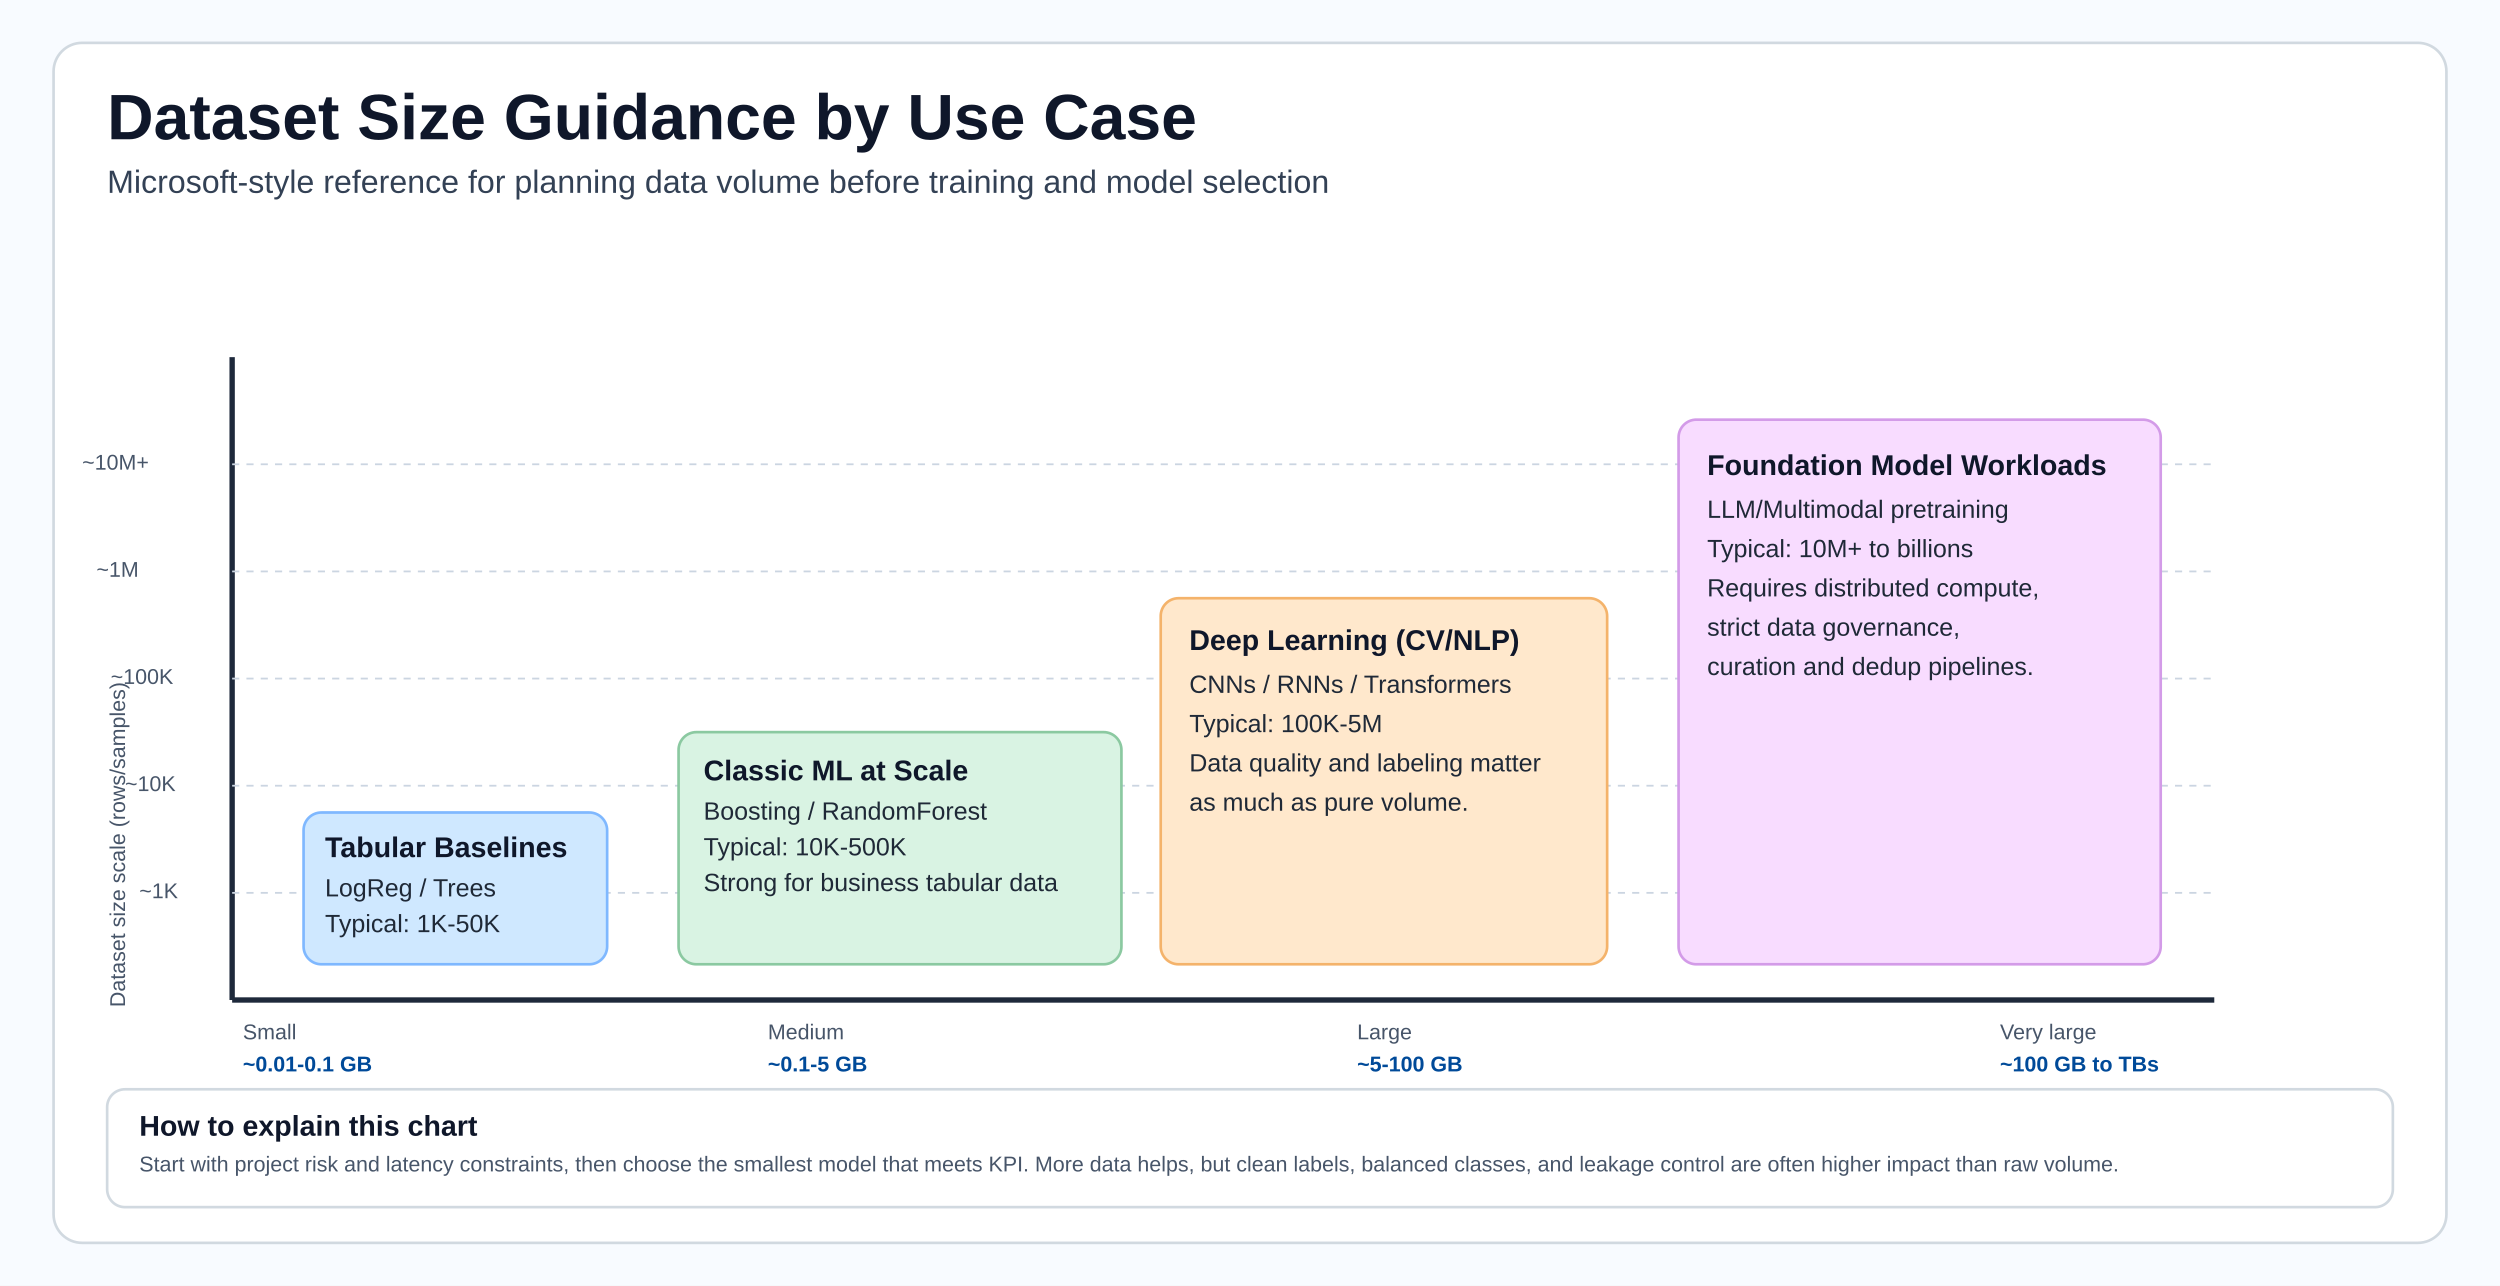
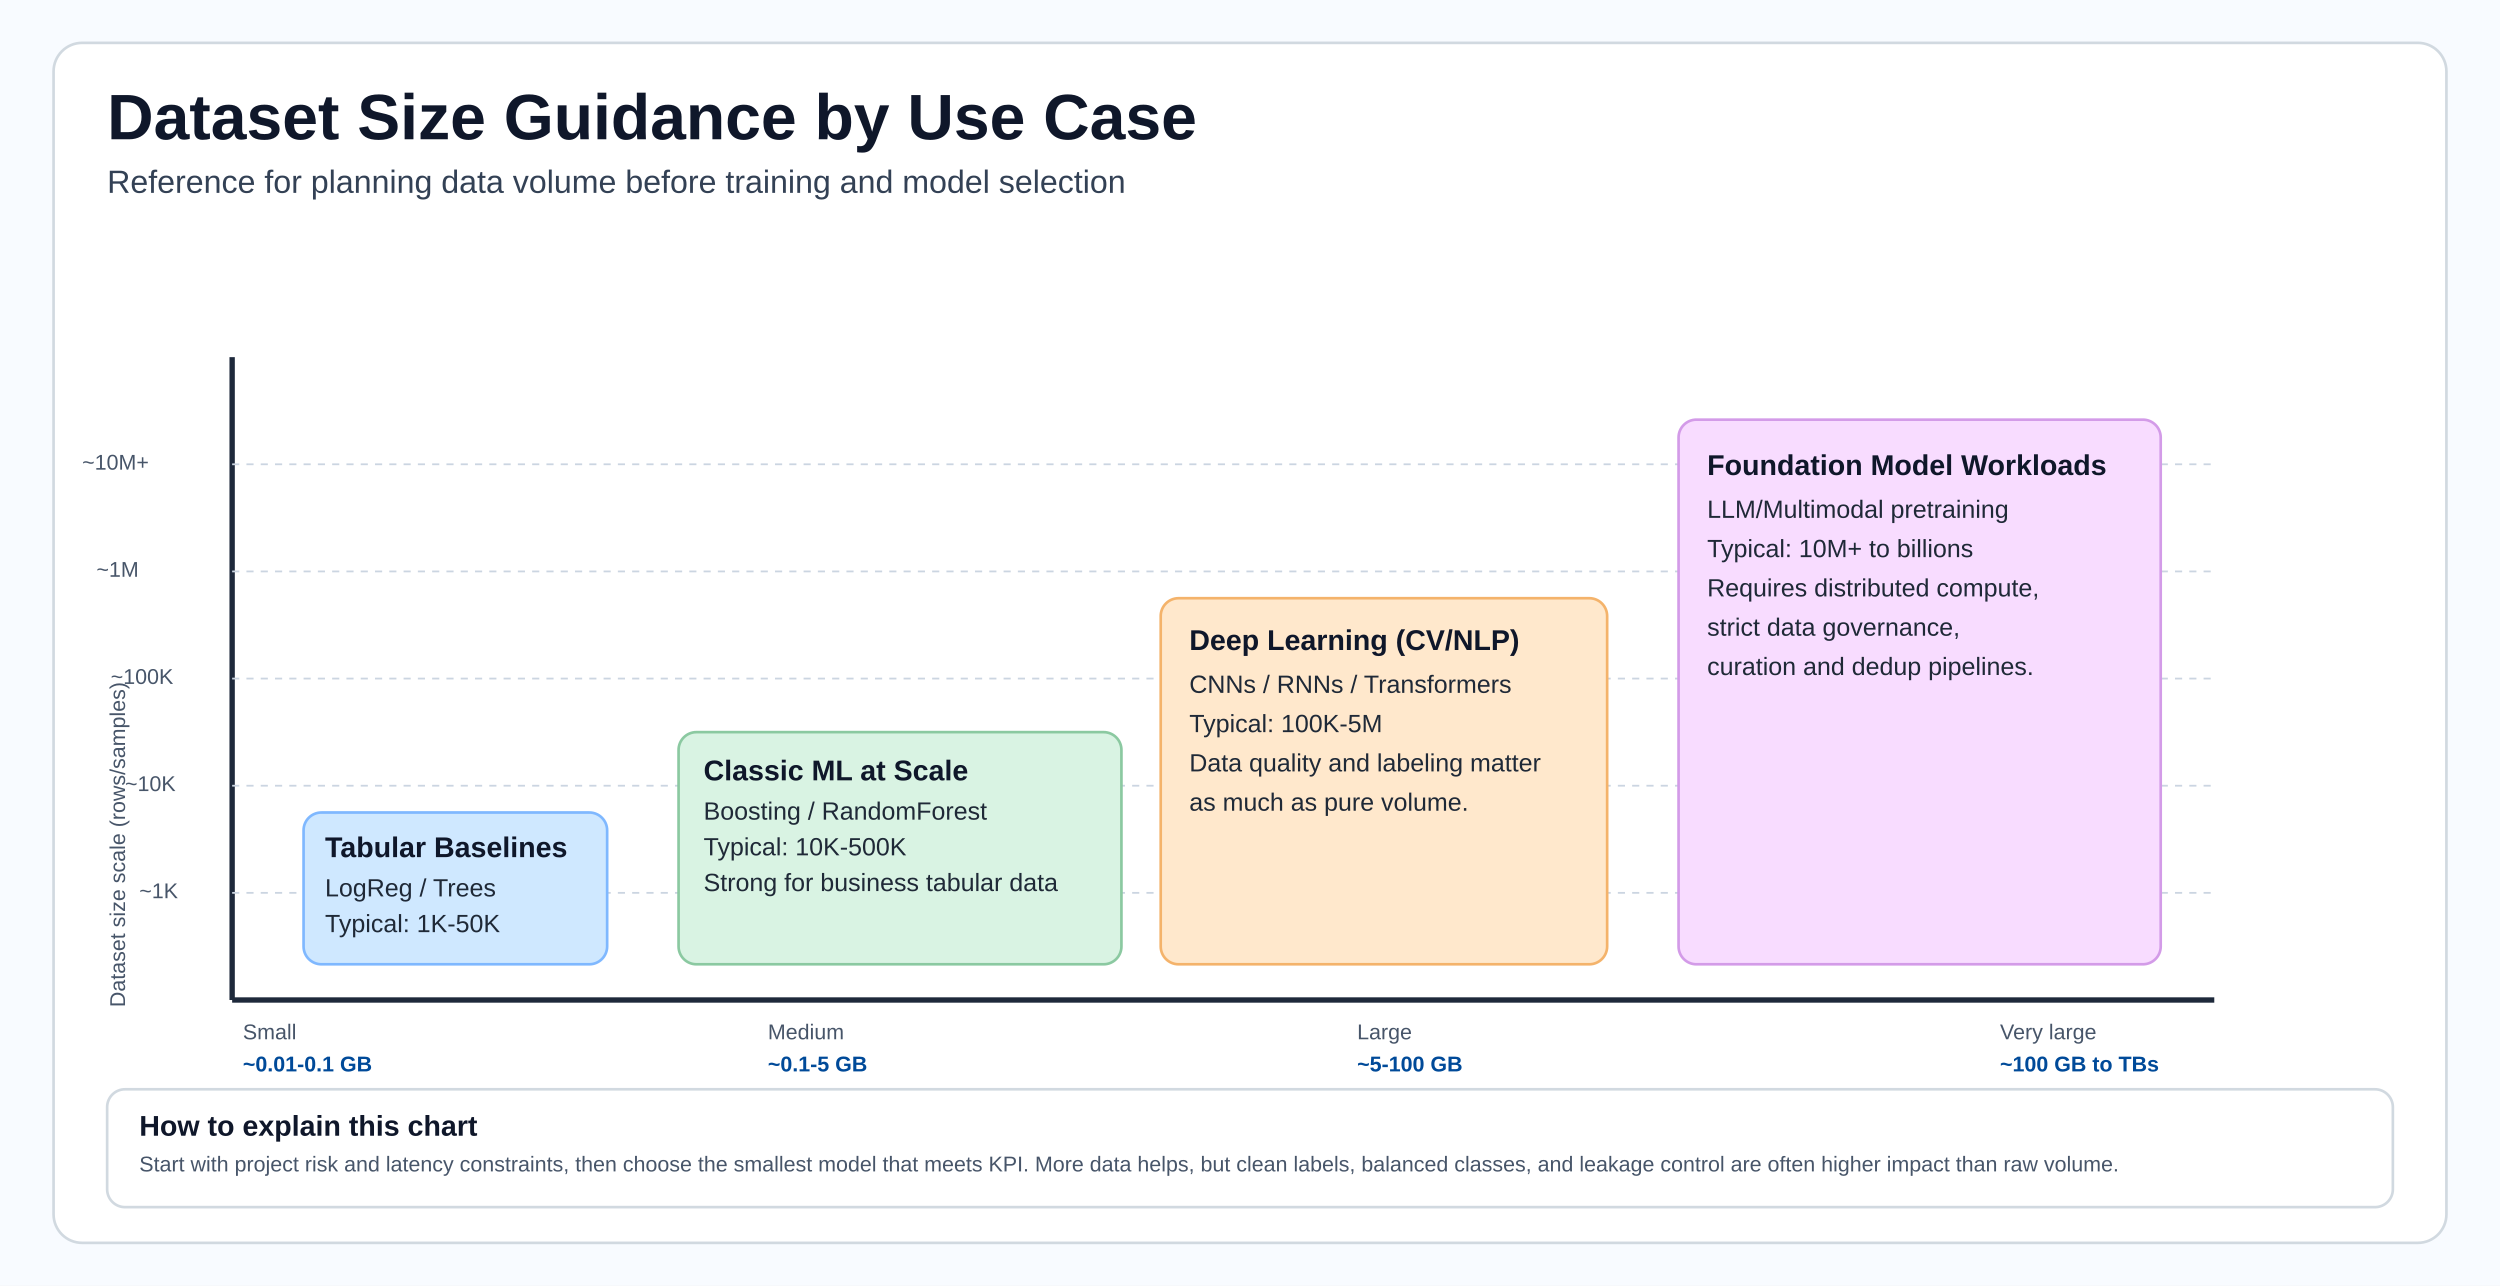
<svg xmlns="http://www.w3.org/2000/svg" width="1400" height="720" viewBox="0 0 1400 720" role="img" aria-labelledby="title desc">
  <defs>
    <style>
      .bg { fill: #f8fbff; }
      .panel { fill: #ffffff; stroke: #d1d9e0; stroke-width: 1.5; }
      .title { fill: #0f172a; font-family: Segoe UI, Arial, sans-serif; font-size: 36px; font-weight: 700; }
      .sub { fill: #334155; font-family: Segoe UI, Arial, sans-serif; font-size: 18px; }
      .h { fill: #0f172a; font-family: Segoe UI, Arial, sans-serif; font-size: 16px; font-weight: 700; }
      .t { fill: #1f2937; font-family: Segoe UI, Arial, sans-serif; font-size: 14px; }
      .small { fill: #475569; font-family: Segoe UI, Arial, sans-serif; font-size: 12px; }
      .axis { stroke: #1e293b; stroke-width: 3; }
      .grid { stroke: #cbd5e1; stroke-width: 1; stroke-dasharray: 4 4; }
      .low { fill: #cfe8ff; stroke: #7fb8ff; stroke-width: 1.5; }
      .mid { fill: #d9f3e3; stroke: #8bc9a1; stroke-width: 1.5; }
      .high { fill: #ffe8cc; stroke: #f4b36b; stroke-width: 1.5; }
      .vhigh { fill: #f8dcff; stroke: #d39be8; stroke-width: 1.5; }
      .chip { fill: #004a99; }
      .chip-text { fill: #ffffff; font-family: Segoe UI, Arial, sans-serif; font-size: 12px; font-weight: 700; }
      .gb { fill: #004a99; font-family: Segoe UI, Arial, sans-serif; font-size: 12px; font-weight: 700; }
    </style>
  </defs>
  <rect class="bg" x="0" y="0" width="1400" height="720" />
  <rect class="panel" x="30" y="24" width="1340" height="672" rx="16" />
  <text class="title" x="60" y="78">Dataset Size Guidance by Use Case</text>
-   <text class="sub" x="60" y="108">Microsoft-style reference for planning data volume before training and model selection</text>
+   <text class="sub" x="60" y="108">Reference for planning data volume before training and model selection</text>
  <line class="axis" x1="130" y1="560" x2="1240" y2="560" />
  <line class="axis" x1="130" y1="560" x2="130" y2="200" />
  <line class="grid" x1="130" y1="500" x2="1240" y2="500" />
  <line class="grid" x1="130" y1="440" x2="1240" y2="440" />
  <line class="grid" x1="130" y1="380" x2="1240" y2="380" />
  <line class="grid" x1="130" y1="320" x2="1240" y2="320" />
  <line class="grid" x1="130" y1="260" x2="1240" y2="260" />
  <text class="small" x="70" y="564" transform="rotate(-90 70 564)">Dataset size scale (rows/samples)</text>
  <text class="small" x="136" y="582">Small</text>
  <text class="gb" x="136" y="600">~0.01-0.1 GB</text>
  <text class="small" x="430" y="582">Medium</text>
  <text class="gb" x="430" y="600">~0.1-5 GB</text>
  <text class="small" x="760" y="582">Large</text>
  <text class="gb" x="760" y="600">~5-100 GB</text>
  <text class="small" x="1120" y="582">Very large</text>
  <text class="gb" x="1120" y="600">~100 GB to TBs</text>
  <text class="small" x="78" y="503">~1K</text>
  <text class="small" x="70" y="443">~10K</text>
  <text class="small" x="62" y="383">~100K</text>
  <text class="small" x="54" y="323">~1M</text>
  <text class="small" x="46" y="263">~10M+</text>
  <rect class="low" x="170" y="455" width="170" height="85" rx="10" />
  <text class="h" x="182" y="480">Tabular Baselines</text>
  <text class="t" x="182" y="502">LogReg / Trees</text>
  <text class="t" x="182" y="522">Typical: 1K-50K</text>
  <rect class="mid" x="380" y="410" width="248" height="130" rx="10" />
  <text class="h" x="394" y="437">Classic ML at Scale</text>
  <text class="t" x="394" y="459">Boosting / RandomForest</text>
  <text class="t" x="394" y="479">Typical: 10K-500K</text>
  <text class="t" x="394" y="499">Strong for business tabular data</text>
  <rect class="high" x="650" y="335" width="250" height="205" rx="10" />
  <text class="h" x="666" y="364">Deep Learning (CV/NLP)</text>
  <text class="t" x="666" y="388">CNNs / RNNs / Transformers</text>
  <text class="t" x="666" y="410">Typical: 100K-5M</text>
  <text class="t" x="666" y="432">Data quality and labeling matter</text>
  <text class="t" x="666" y="454">as much as pure volume.</text>
  <rect class="vhigh" x="940" y="235" width="270" height="305" rx="10" />
  <text class="h" x="956" y="266">Foundation Model Workloads</text>
  <text class="t" x="956" y="290">LLM/Multimodal pretraining</text>
  <text class="t" x="956" y="312">Typical: 10M+ to billions</text>
  <text class="t" x="956" y="334">Requires distributed compute,</text>
  <text class="t" x="956" y="356">strict data governance,</text>
  <text class="t" x="956" y="378">curation and dedup pipelines.</text>
  <rect class="panel" x="60" y="610" width="1280" height="66" rx="10" />
  <text class="h" x="78" y="636">How to explain this chart</text>
  <text class="small" x="78" y="656">Start with project risk and latency constraints, then choose the smallest model that meets KPI. More data helps, but clean labels, balanced classes, and leakage control are often higher impact than raw volume.</text>
</svg>
